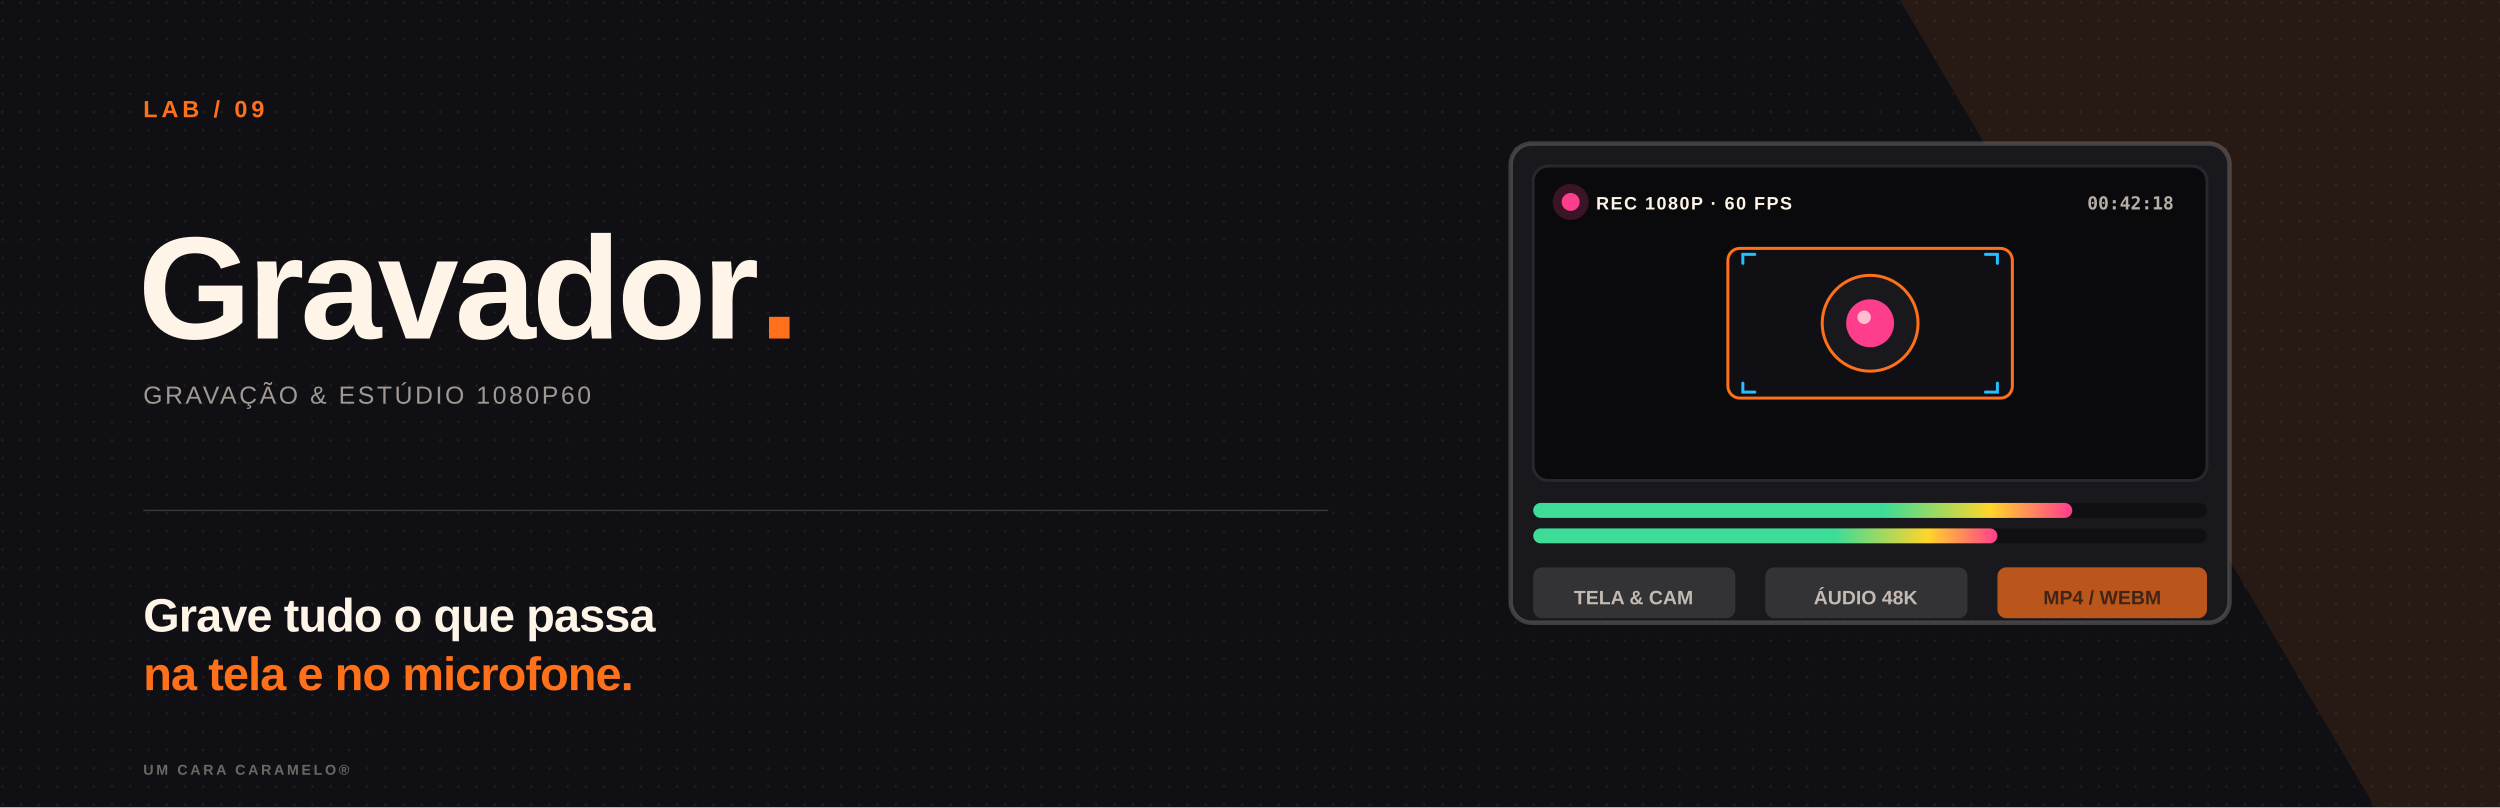
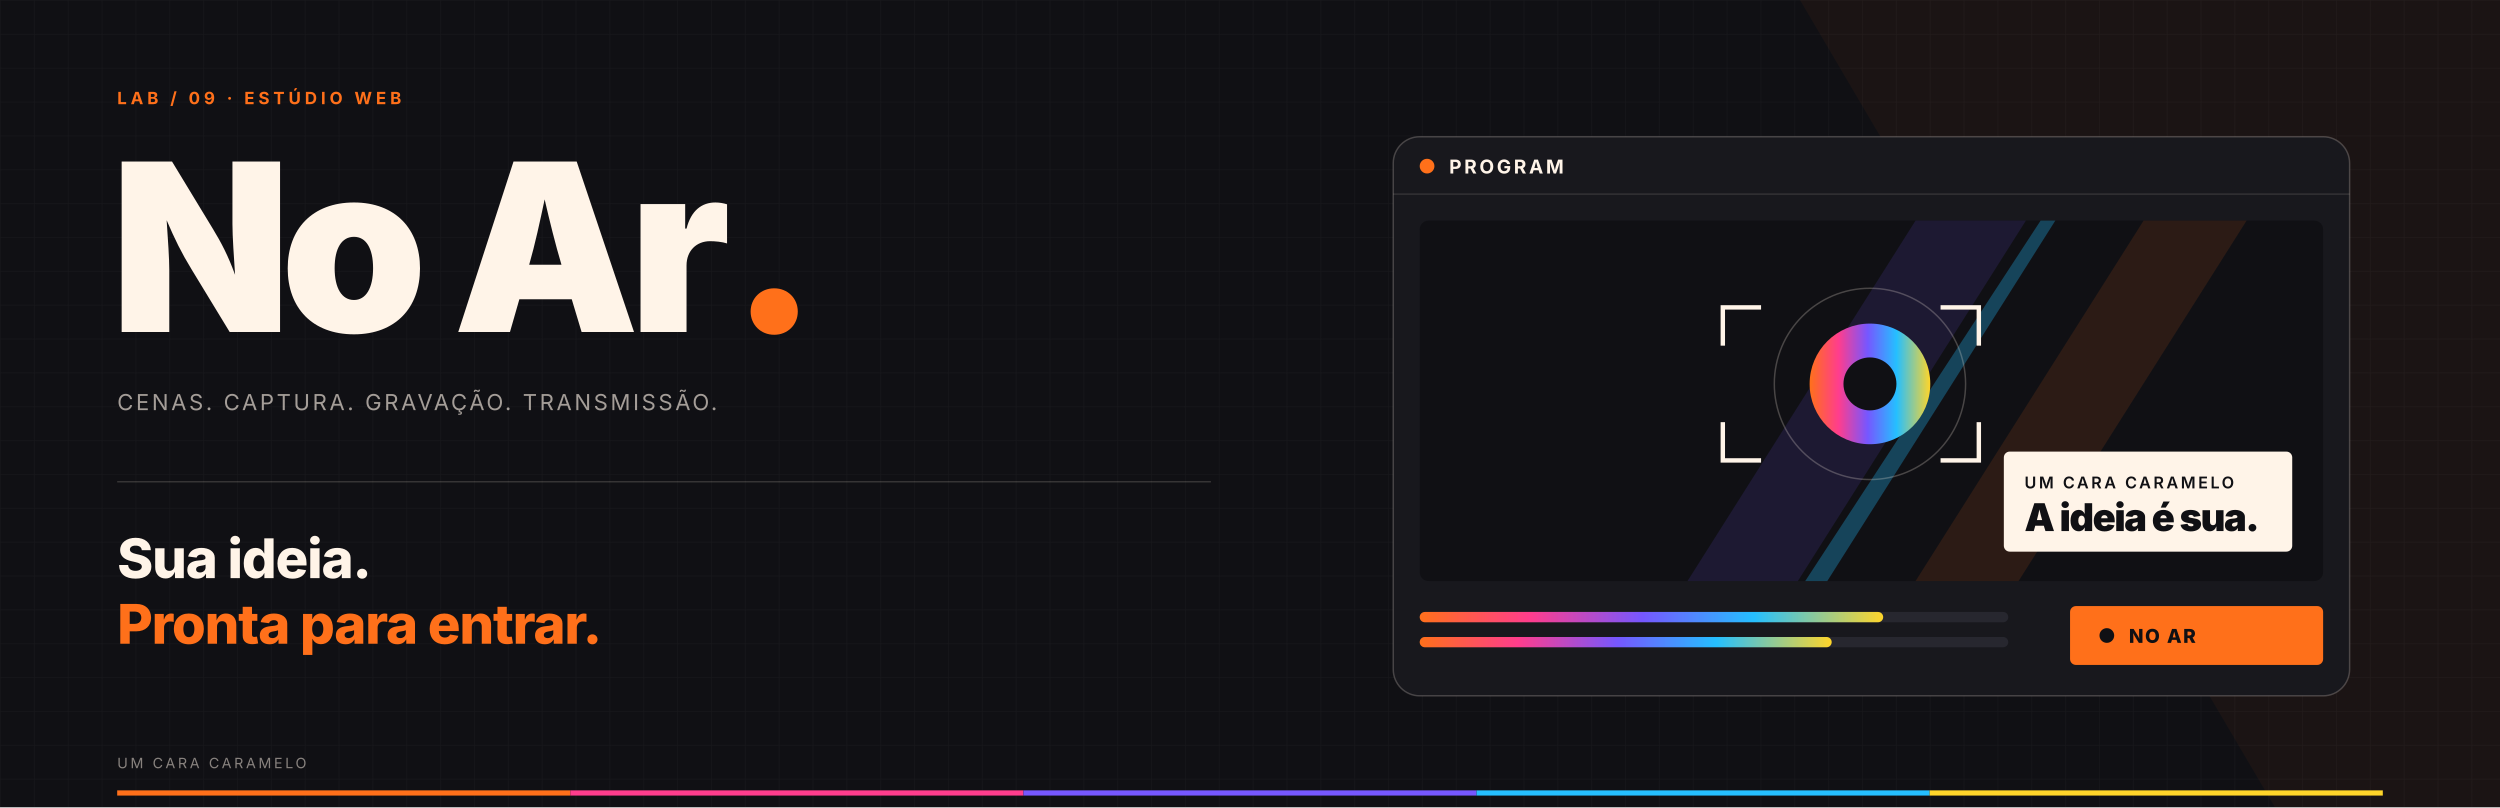
<svg xmlns="http://www.w3.org/2000/svg" width="1920" height="620" viewBox="0 0 1920 620" role="img" aria-labelledby="title desc">
  <defs>
-     <pattern id="dots" width="14" height="14" patternUnits="userSpaceOnUse">
-       <circle cx="2" cy="2" r="1" fill="#FFF4E8" opacity=".07" />
+     <linearGradient id="spectrum" x1="0" y1="0" x2="1" y2="0">
+       <stop stop-color="#FF701A" />
+       <stop offset=".24" stop-color="#FF3D8D" />
+       <stop offset=".48" stop-color="#7657FF" />
+       <stop offset=".72" stop-color="#25BFFF" />
+       <stop offset="1" stop-color="#FFD52A" />
+     </linearGradient>
+     <pattern id="grid" width="26" height="26" patternUnits="userSpaceOnUse">
+       <path d="M26 0H0V26" fill="none" stroke="#FFF4E8" stroke-opacity=".035" />
    </pattern>
-     <linearGradient id="meter-grad" x1="0" y1="0" x2="1" y2="0">
-       <stop offset="0%" stop-color="#3DDC97" />
-       <stop offset="65%" stop-color="#3DDC97" />
-       <stop offset="85%" stop-color="#FFD52A" />
-       <stop offset="100%" stop-color="#FF3D8D" />
-     </linearGradient>
  </defs>
  <rect width="1920" height="620" fill="#101014" />
-   <rect width="1920" height="620" fill="url(#dots)" />
-   <path d="M1459.2 0H1920V620H1824Z" fill="#FF701A" fill-opacity=".1" />
-   <path d="M110 392H1020" stroke="#FFF4E8" stroke-opacity=".18" />
-   <g font-family="Arial,Helvetica,sans-serif">
-     <text x="110" y="90" fill="#FF701A" font-size="18" font-weight="700" letter-spacing="3">LAB / 09</text>
-     <text x="106" y="260" fill="#FFF4E8" font-size="112" font-weight="900" letter-spacing="-3">Gravador<tspan fill="#FF701A">.</tspan>
+   <rect width="1920" height="620" fill="url(#grid)" />
+   <path d="M1382.4 0H1920V620H1747.2Z" fill="#FF701A" fill-opacity=".05" />
+   <g font-family="Inter,Arial,sans-serif">
+     <text x="90" y="80" font-size="13" font-weight="700" fill="#FF701A" letter-spacing="3">LAB / 09 · ESTÚDIO WEB</text>
+     <text x="85" y="255" font-family="Montserrat,Inter,Arial,sans-serif" font-size="180" font-weight="900" letter-spacing="-8" fill="#FFF4E8">No Ar<tspan fill="#FF701A">.</tspan>
    </text>
-     <text x="110" y="310" fill="#FFF4E8" fill-opacity=".6" font-size="19" letter-spacing="2">GRAVAÇÃO &amp; ESTÚDIO 1080P60</text>
-     <g transform="translate(1120 70) scale(1.15)">
-       <rect x="35" y="35" width="480" height="320" rx="14" fill="#18181D" stroke="#FFF4E8" stroke-opacity=".2" stroke-width="3" />
-       <rect x="50" y="50" width="450" height="210" rx="10" fill="#0A0A0D" stroke="#27272F" stroke-width="2" />
-       <circle cx="75" cy="74" r="6" fill="#FF3D8D" />
-       <circle cx="75" cy="74" r="12" fill="#FF3D8D" fill-opacity=".2" />
-       <text x="92" y="79" fill="#FFF4E8" font-size="12" font-weight="800" letter-spacing="1">REC 1080P · 60 FPS</text>
-       <text x="420" y="79" fill="#FFF4E8" fill-opacity=".7" font-family="monospace" font-size="12" font-weight="700">00:42:18</text>
-       <rect x="180" y="105" width="190" height="100" rx="8" fill="#101014" stroke="#FF701A" stroke-width="2" />
-       <circle cx="275" cy="155" r="32" fill="#18181D" stroke="#FF701A" stroke-width="2" />
-       <circle cx="275" cy="155" r="16" fill="#FF3D8D" />
-       <circle cx="271" cy="151" r="4.5" fill="#FFF4E8" opacity=".7" />
-       <path d="M190 115v-6h8M360 115v-6h-8M190 195v6h8M360 195v6h-8" stroke="#25BFFF" stroke-width="2" fill="none" stroke-linecap="round" />
-       <rect x="50" y="275" width="450" height="10" rx="5" fill="#101014" />
-       <rect x="50" y="275" width="360" height="10" rx="5" fill="url(#meter-grad)" />
-       <rect x="50" y="292" width="450" height="10" rx="5" fill="#101014" />
-       <rect x="50" y="292" width="310" height="10" rx="5" fill="url(#meter-grad)" />
-       <g fill="#FFF4E8" fill-opacity=".7" font-size="13" font-weight="700">
-         <rect x="50" y="318" width="135" height="34" rx="6" fill="#FFF4E8" fill-opacity=".12" />
-         <text x="117" y="339" text-anchor="middle" dominant-baseline="middle">TELA &amp; CAM</text>
-         <rect x="205" y="318" width="135" height="34" rx="6" fill="#FFF4E8" fill-opacity=".12" />
-         <text x="272" y="339" text-anchor="middle" dominant-baseline="middle">ÁUDIO 48K</text>
-         <rect x="360" y="318" width="140" height="34" rx="6" fill="#FF701A" />
-         <text x="430" y="339" fill="#101014" font-weight="900" text-anchor="middle" dominant-baseline="middle">MP4 / WEBM</text>
-       </g>
+     <text x="90" y="315" fill="#FFF4E8" fill-opacity=".62" font-size="17" letter-spacing="2">CENAS. CAPTURA. GRAVAÇÃO. TRANSMISSÃO.</text>
+     <path d="M90 370H930" stroke="#FFF4E8" stroke-opacity=".18" />
+     <g transform="translate(1070 105) scale(1.13)">
+       <rect x="0" y="0" width="650" height="380" rx="18" fill="#18181D" stroke="#FFF4E8" stroke-opacity=".22" />
+       <path d="M0 39H650" stroke="#FFF4E8" stroke-opacity=".12" />
+       <circle cx="23" cy="20" r="5" fill="#FF701A" />
+       <text x="38" y="25" fill="#FFF4E8" font-family="Inter,Arial,sans-serif" font-size="13" font-weight="700" letter-spacing="1.8">PROGRAM</text>
+       <rect x="18" y="57" width="614" height="245" rx="6" fill="#101014" />
+       <path d="M200 302L355 57H430L275 302Z" fill="#7657FF" fill-opacity=".13" />
+       <path d="M280 302L440 57H450L295 302Z" fill="#25BFFF" fill-opacity=".3" />
+       <path d="M355 302L510 57H580L425 302Z" fill="#FF701A" fill-opacity=".12" />
+       <circle cx="324" cy="168" r="65" fill="none" stroke="#FFF4E8" stroke-opacity=".24" />
+       <circle cx="324" cy="168" r="41" fill="url(#spectrum)" />
+       <circle cx="324" cy="168" r="18" fill="#101014" />
+       <path d="M224 142V116H250M398 142V116H372M224 194V220H250M398 194V220H372" fill="none" stroke="#FFF4E8" stroke-width="3" />
+       <rect x="415" y="214" width="196" height="68" rx="4" fill="#FFF4E8" />
+       <text x="429" y="239" fill="#101014" font-family="Inter,Arial,sans-serif" font-size="11" font-weight="600" letter-spacing="1.7">UM CARA CARAMELO</text>
+       <text x="429" y="268" fill="#101014" font-family="Montserrat,Inter,Arial,sans-serif" font-size="26" font-weight="900" letter-spacing="-1">A ideia é sua.</text>
+       <rect x="18" y="323" width="400" height="7" rx="3.5" fill="#27272F" />
+       <rect x="18" y="323" width="315" height="7" rx="3.5" fill="url(#spectrum)" />
+       <rect x="18" y="340" width="400" height="7" rx="3.5" fill="#27272F" />
+       <rect x="18" y="340" width="280" height="7" rx="3.5" fill="url(#spectrum)" />
+       <rect x="460" y="319" width="172" height="40" rx="4" fill="#FF701A" />
+       <circle cx="485" cy="339" r="5" fill="#101014" />
+       <text x="500" y="344" fill="#101014" font-family="Inter,Arial,sans-serif" font-size="13" font-weight="800" letter-spacing="1">NO AR</text>
    </g>
-     <text x="110" y="485" fill="#FFF4E8" font-size="36" font-weight="800" letter-spacing="-.7">Grave tudo o que passa</text>
-     <text x="110" y="530" fill="#FF701A" font-size="36" font-weight="800" letter-spacing="-.7">na tela e no microfone.</text>
-     <text x="110" y="595" fill="#FFF4E8" fill-opacity=".38" font-size="11" font-weight="700" letter-spacing="2">UM CARA CARAMELO®</text>
+     <text x="90" y="444" fill="#FFF4E8" font-family="Montserrat,Inter,Arial,sans-serif" font-size="42" font-weight="800" letter-spacing="-.9">Sua ideia.</text>
+     <text x="90" y="494.4" fill="#FF701A" font-family="Montserrat,Inter,Arial,sans-serif" font-size="42" font-weight="800" letter-spacing="-.9">Pronta para entrar.</text>
+     <text x="90" y="590" fill="#FFF4E8" fill-opacity=".5" font-size="11" letter-spacing="2">UM CARA CARAMELO</text>
+   </g>
+   <g transform="translate(90 607) scale(17.4 1)">
+     <path d="M0 0H20V4H0Z" fill="#FF701A" />
+     <path d="M20 0H40V4H20Z" fill="#FF3D8D" />
+     <path d="M40 0H60V4H40Z" fill="#7657FF" />
+     <path d="M60 0H80V4H60Z" fill="#25BFFF" />
+     <path d="M80 0H100V4H80Z" fill="#FFD52A" />
  </g>
</svg>
